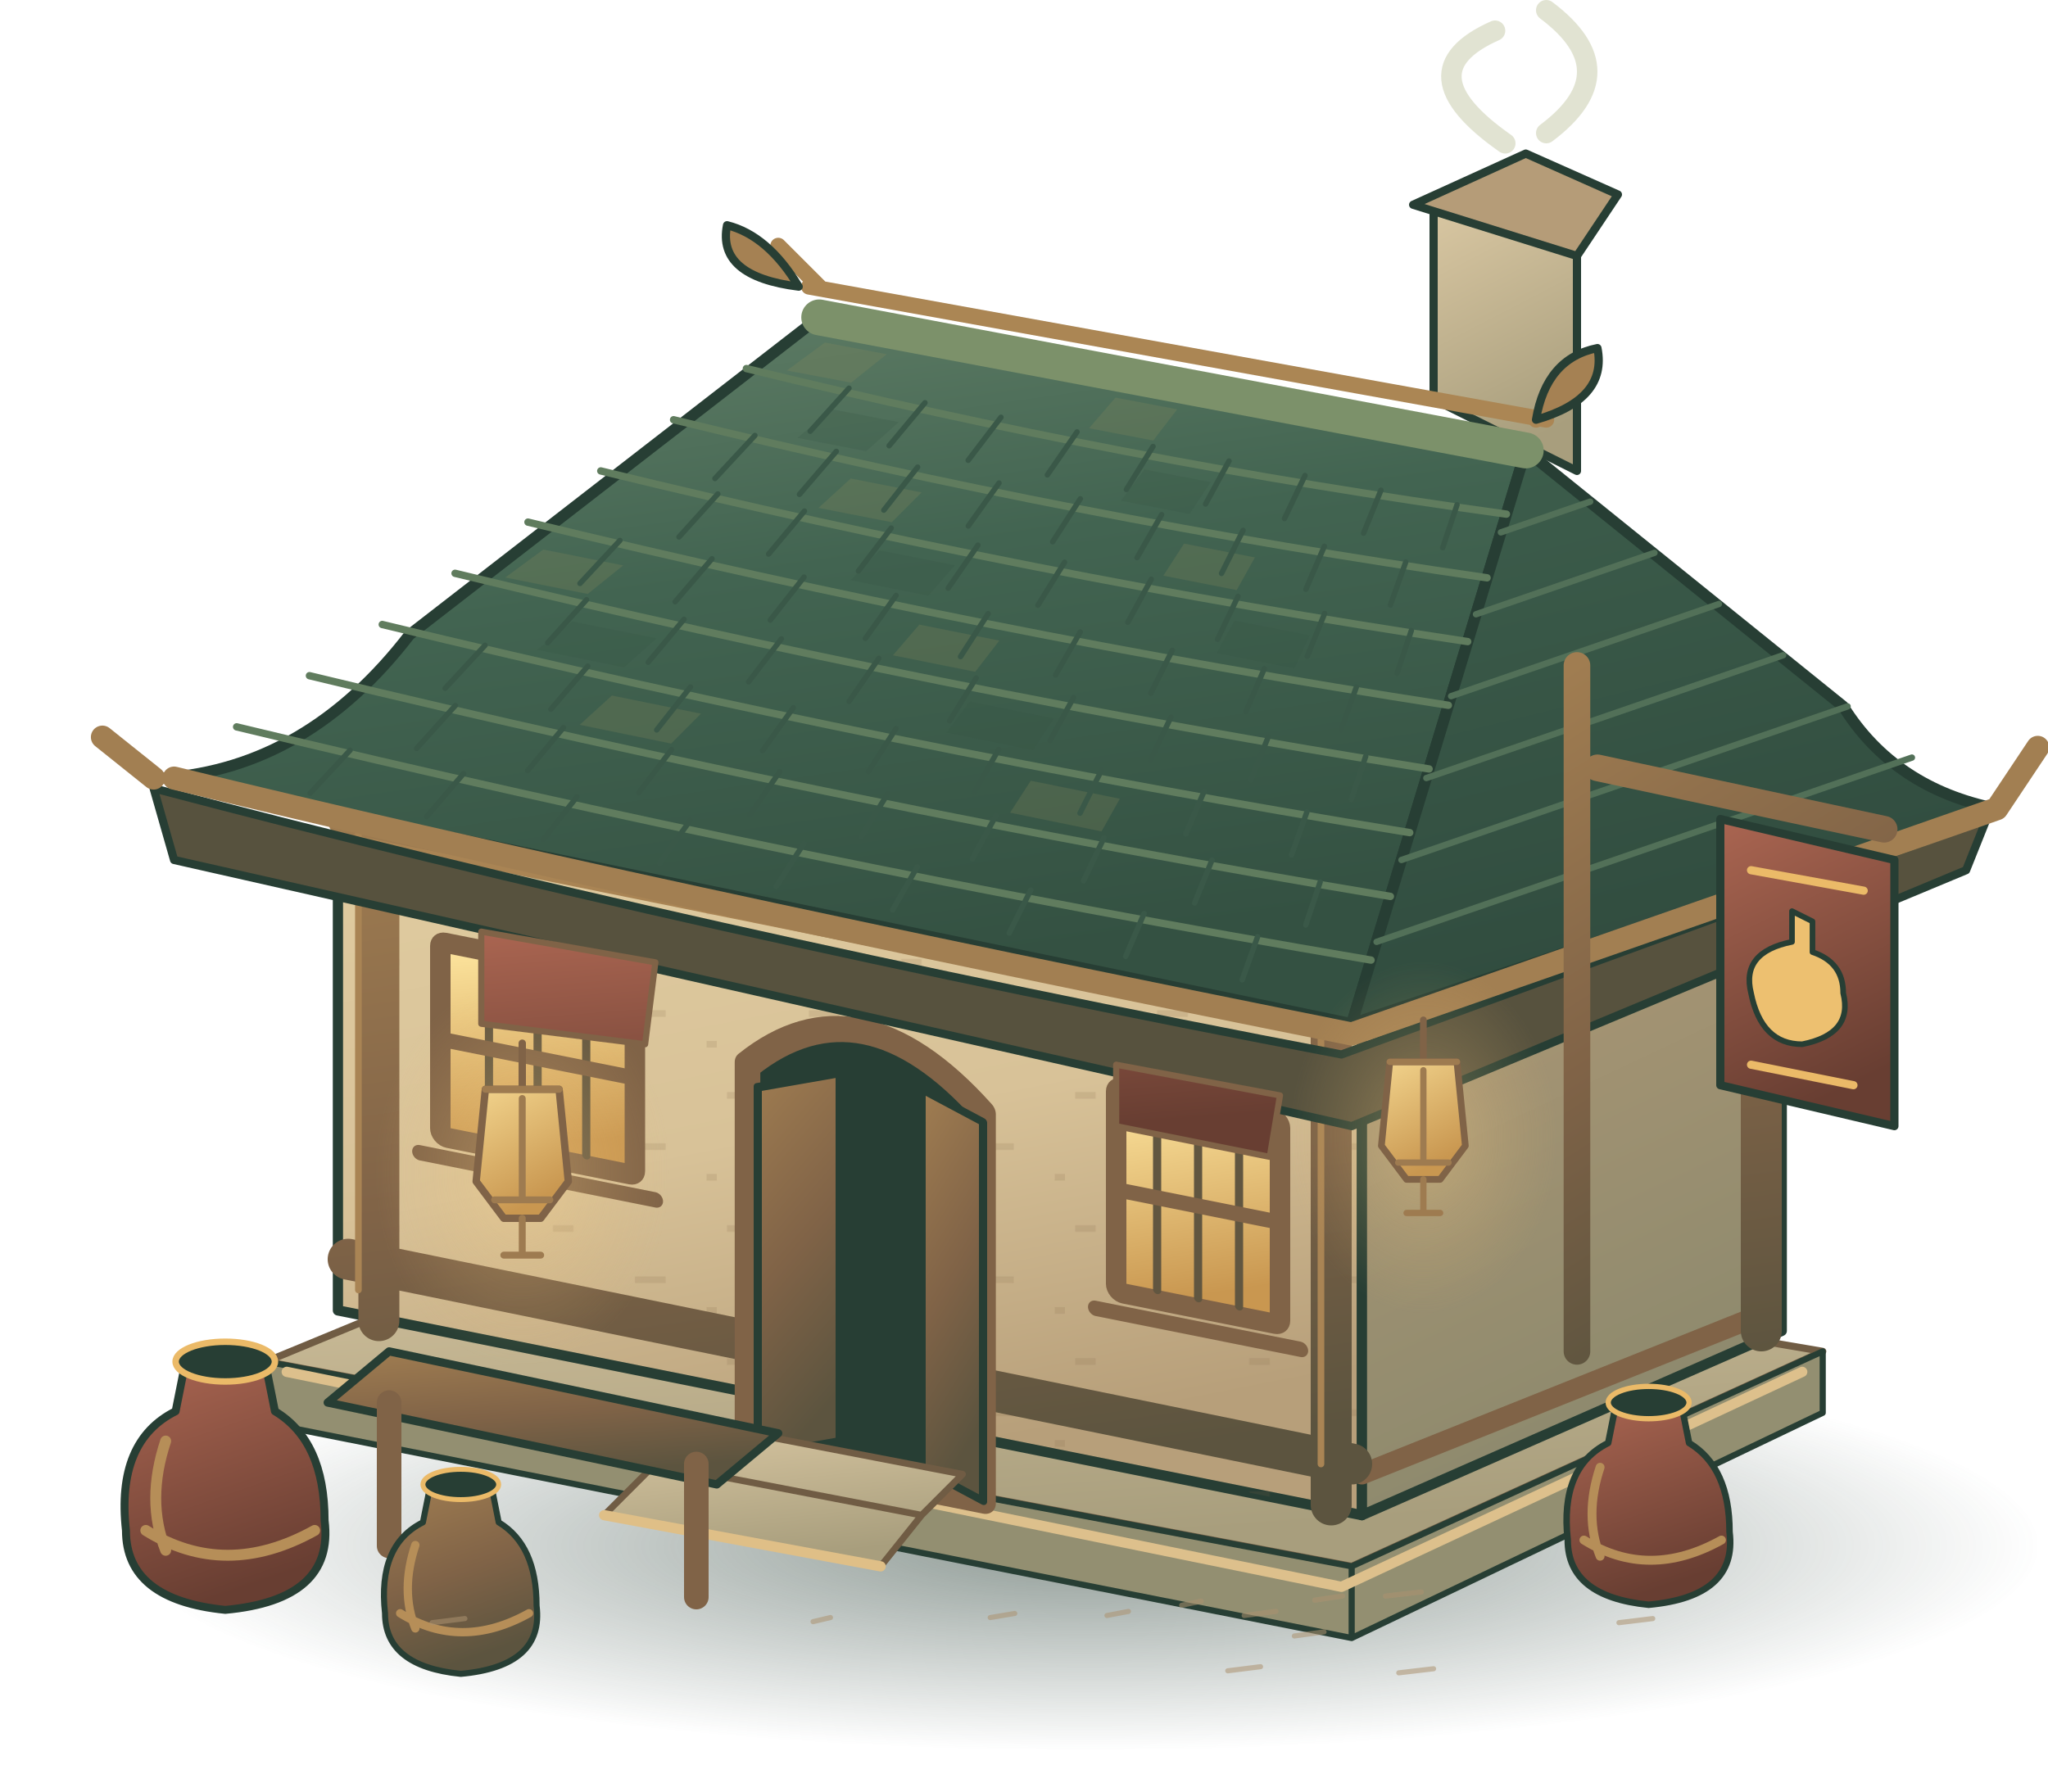
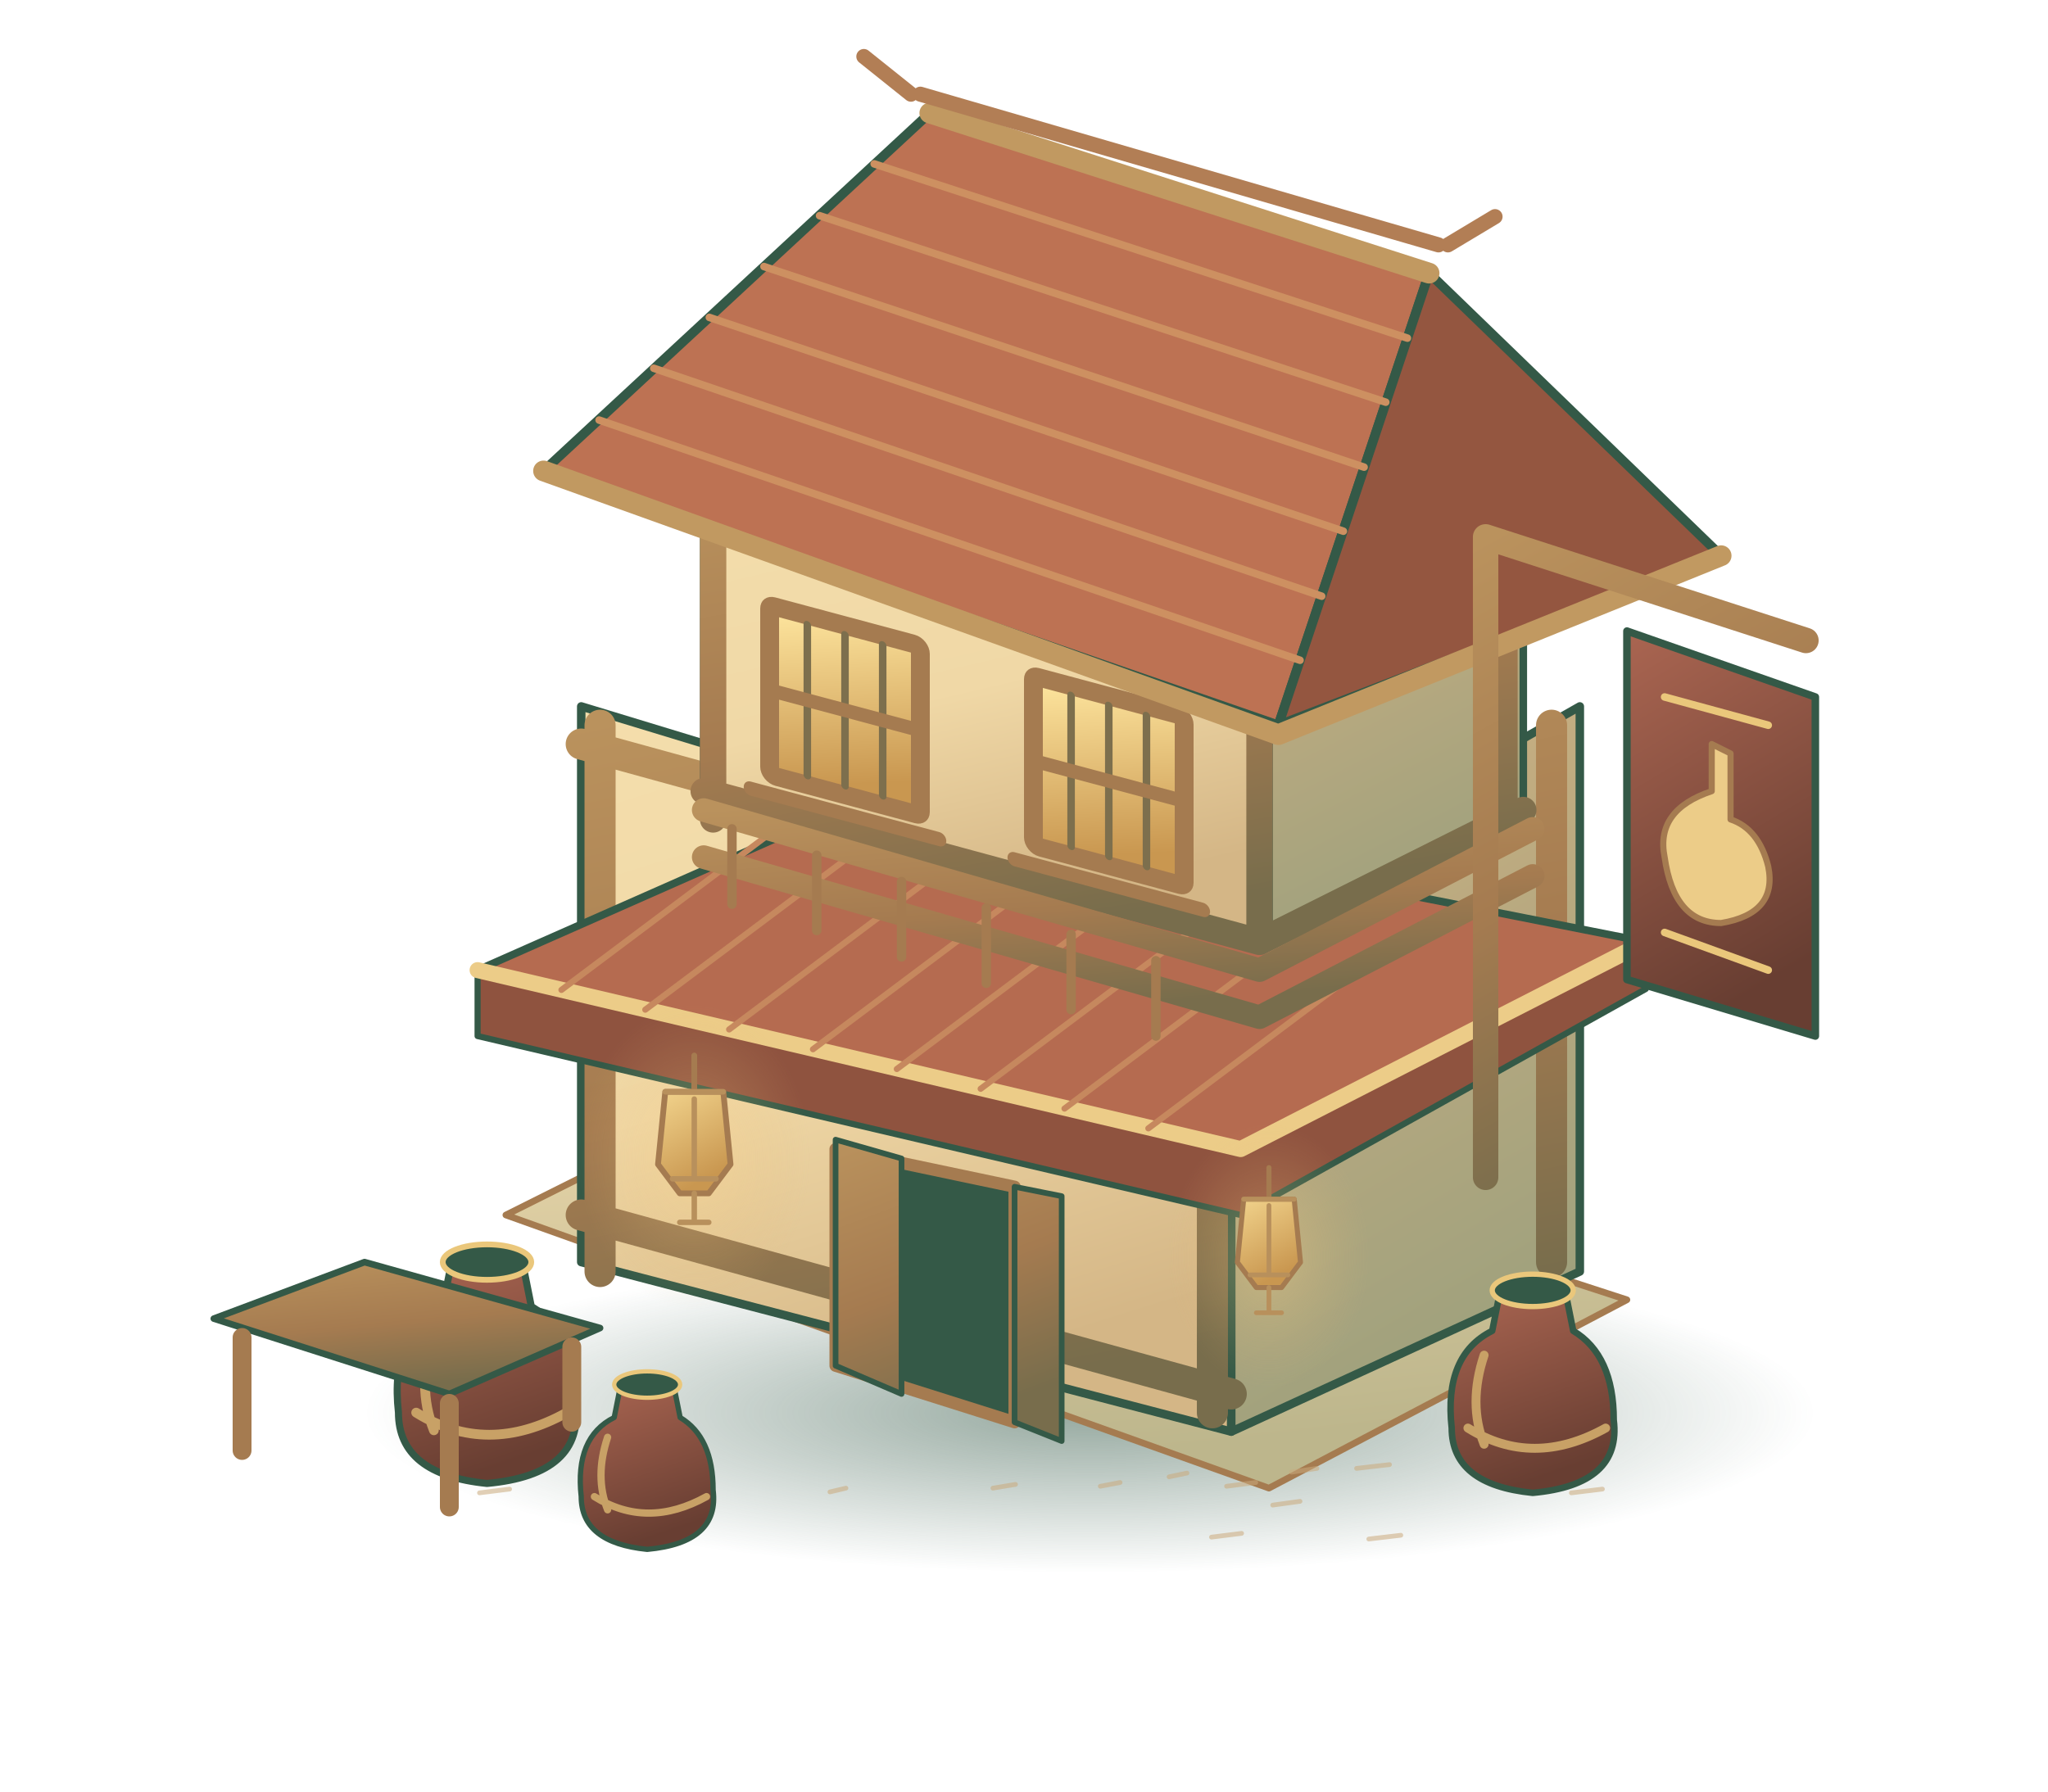
<svg xmlns="http://www.w3.org/2000/svg" width="400" height="350" viewBox="0 0 200 175">
  <defs>
    <linearGradient id="tavern-roof" x1="0" y1="0" x2=".28" y2="1">
-       <stop offset="0%" stop-color="#648169" />
-       <stop offset="45%" stop-color="#426451" />
-       <stop offset="100%" stop-color="#345142" />
+       <stop offset="0%" stop-color="#6f8e71" />
+       <stop offset="45%" stop-color="#52775d" />
+       <stop offset="100%" stop-color="#436852" />
    </linearGradient>
    <linearGradient id="tavern-roof_side" x1="0" y1="0" x2=".28" y2="1">
-       <stop offset="0%" stop-color="#3d5e4c" />
-       <stop offset="100%" stop-color="#304b3e" />
+       <stop offset="0%" stop-color="#4d7259" />
+       <stop offset="100%" stop-color="#3e644f" />
    </linearGradient>
    <linearGradient id="tavern-wall" x1="0" y1="0" x2=".28" y2="1">
-       <stop offset="0%" stop-color="#e1cda1" />
-       <stop offset="55%" stop-color="#d8c298" />
-       <stop offset="100%" stop-color="#b79f7a" />
+       <stop offset="0%" stop-color="#f4deac" />
+       <stop offset="55%" stop-color="#f0d8a6" />
+       <stop offset="100%" stop-color="#d4b686" />
    </linearGradient>
    <linearGradient id="tavern-wall_side" x1="0" y1="0" x2=".28" y2="1">
-       <stop offset="0%" stop-color="#b39a76" />
-       <stop offset="100%" stop-color="#8c896d" />
+       <stop offset="0%" stop-color="#d0b182" />
+       <stop offset="100%" stop-color="#9fa17d" />
    </linearGradient>
    <linearGradient id="tavern-wood" x1="0" y1="0" x2=".28" y2="1">
-       <stop offset="0%" stop-color="#a07d51" />
-       <stop offset="55%" stop-color="#806347" />
-       <stop offset="100%" stop-color="#5c543f" />
+       <stop offset="0%" stop-color="#ba925d" />
+       <stop offset="55%" stop-color="#a57b50" />
+       <stop offset="100%" stop-color="#786d4c" />
    </linearGradient>
    <linearGradient id="tavern-canvas" x1="0" y1="0" x2=".28" y2="1">
-       <stop offset="0%" stop-color="#e0cca2" />
-       <stop offset="45%" stop-color="#c3b58e" />
-       <stop offset="100%" stop-color="#af9572" />
+       <stop offset="0%" stop-color="#f3ddad" />
+       <stop offset="45%" stop-color="#daca9c" />
+       <stop offset="100%" stop-color="#cdac7e" />
    </linearGradient>
    <linearGradient id="tavern-canvas_side" x1="0" y1="0" x2=".28" y2="1">
-       <stop offset="0%" stop-color="#aea884" />
-       <stop offset="100%" stop-color="#787b62" />
+       <stop offset="0%" stop-color="#c4bd92" />
+       <stop offset="100%" stop-color="#8a9373" />
    </linearGradient>
    <linearGradient id="tavern-earth" x1="0" y1="0" x2=".28" y2="1">
-       <stop offset="0%" stop-color="#949878" />
-       <stop offset="100%" stop-color="#675942" />
+       <stop offset="0%" stop-color="#a9ac85" />
+       <stop offset="100%" stop-color="#85714d" />
    </linearGradient>
    <linearGradient id="tavern-stone" x1="0" y1="0" x2=".28" y2="1">
-       <stop offset="0%" stop-color="#d9c7a2" />
-       <stop offset="100%" stop-color="#a89e7d" />
+       <stop offset="0%" stop-color="#edd9ad" />
+       <stop offset="100%" stop-color="#bdb68c" />
    </linearGradient>
    <linearGradient id="tavern-cloth" x1="0" y1="0" x2=".28" y2="1">
-       <stop offset="0%" stop-color="#eec173" />
-       <stop offset="100%" stop-color="#c99e5d" />
+       <stop offset="0%" stop-color="#edcd83" />
+       <stop offset="100%" stop-color="#d4af6d" />
    </linearGradient>
    <linearGradient id="tavern-red" x1="0" y1="0" x2=".28" y2="1">
      <stop offset="0%" stop-color="#aa6551" />
      <stop offset="100%" stop-color="#683e32" />
    </linearGradient>
    <linearGradient id="tavern-light" x1="0" y1="0" x2=".28" y2="1">
      <stop offset="0%" stop-color="#ffe7a0" />
      <stop offset="100%" stop-color="#c99750" />
    </linearGradient>
    <radialGradient id="tavern-glow">
      <stop stop-color="#ffd68a" stop-opacity=".34" />
      <stop offset="1" stop-color="#e2b570" stop-opacity="0" />
    </radialGradient>
    <radialGradient id="tavern-shadow">
-       <stop stop-color="#273e34" stop-opacity=".52" />
-       <stop offset=".58" stop-color="#273e34" stop-opacity=".22" />
-       <stop offset="1" stop-color="#273e34" stop-opacity="0" />
+       <stop stop-color="#345947" stop-opacity=".52" />
+       <stop offset=".58" stop-color="#345947" stop-opacity=".22" />
+       <stop offset="1" stop-color="#345947" stop-opacity="0" />
    </radialGradient>
    <pattern id="tavern-grain" width="18" height="16" patternUnits="userSpaceOnUse">
-       <path d="M1 2Q9 4 17 1M0 9Q7 7 18 11M4 15Q11 12 16 15" fill="none" stroke="#ebba68" stroke-width=".55" opacity=".19" />
+       <path d="M1 2Q9 4 17 1M0 9Q7 7 18 11M4 15Q11 12 16 15" fill="none" stroke="#eac77b" stroke-width=".55" opacity=".19" />
    </pattern>
    <pattern id="tavern-plaster" width="17" height="13" patternUnits="userSpaceOnUse">
-       <path d="M3 3h2M11 8h3M1 11h1" stroke="#806347" opacity=".16" stroke-width=".65" />
+       <path d="M3 3h2M11 8h3M1 11h1" stroke="#a57b50" opacity=".16" stroke-width=".65" />
    </pattern>
  </defs>
-   <g stroke-linejoin="round" stroke-linecap="round">
-     <ellipse cx="106" cy="151" rx="93" ry="20" fill="url(#tavern-shadow)" />
-     <path d="M26 133L132 153L178 132L72 114Z" fill="url(#tavern-stone)" stroke="#705c44" stroke-width="0.7" stroke-linejoin="round" stroke-linecap="round" />
-     <path d="M26 133V139L132 160V153ZM132 153L178 132V138L132 160Z" fill="#938f71" stroke="#273e34" stroke-width="0.6" stroke-linejoin="round" stroke-linecap="round" />
-     <path d="M28 134L131 155L176 134" fill="none" stroke="#ddc08c" stroke-width="1" stroke-linejoin="round" stroke-linecap="round" />
-     <path d="M33 77L133 97V148L33 128Z" fill="url(#tavern-wall)" stroke="#273e34" stroke-width="1" stroke-linejoin="round" stroke-linecap="round" />
-     <path d="M33 77L133 97V148L33 128Z" fill="url(#tavern-plaster)" stroke="none" stroke-width="1" stroke-linejoin="round" stroke-linecap="round" />
-     <path d="M133 97L174 79V130L133 148Z" fill="url(#tavern-wall_side)" stroke="#273e34" stroke-width="1" stroke-linejoin="round" stroke-linecap="round" />
-     <path d="M133 103L174 86M133 144L173 128" fill="none" stroke="#806347" stroke-width="2" stroke-linejoin="round" stroke-linecap="round" />
-     <path d="M34 80L132 99M34 123L132 143M37 79V129M130 98V147M172 81V130" fill="none" stroke="url(#tavern-wood)" stroke-width="4" stroke-linejoin="round" stroke-linecap="round" />
-     <path d="M35 81V126M129 100V143M35 82L129 101" fill="none" stroke="#a98454" stroke-width="0.65" stroke-linejoin="round" stroke-linecap="round" />
-     <g transform="translate(38,81) skewY(11.31)">
-       <g transform="translate(5,10)">
-         <rect width="19" height="19" rx=".6" fill="url(#tavern-light)" stroke="#806347" stroke-width="2" />
-         <path d="M4.75 1V18" fill="none" stroke="#615640" stroke-width="0.8" stroke-linejoin="round" stroke-linecap="round" />
-         <path d="M9.5 1V18" fill="none" stroke="#615640" stroke-width="0.8" stroke-linejoin="round" stroke-linecap="round" />
-         <path d="M14.25 1V18" fill="none" stroke="#615640" stroke-width="0.8" stroke-linejoin="round" stroke-linecap="round" />
-         <path d="M1 9.5H18M-2 21H21" fill="none" stroke="#806347" stroke-width="1.5" stroke-linejoin="round" stroke-linecap="round" />
+   <g transform="translate(8,0) scale(.92)" stroke-linejoin="round" stroke-linecap="round">
+     <ellipse cx="107" cy="150" rx="78" ry="17" fill="url(#tavern-shadow)" />
+     <path d="M45 129L126 158L164 138L81 111Z" fill="url(#tavern-stone)" stroke="#a57b50" stroke-width="0.7" stroke-linejoin="round" stroke-linecap="round" />
+     <path d="M53 75L122 96V152L53 134Z" fill="url(#tavern-wall)" stroke="#345947" stroke-width="0.9" stroke-linejoin="round" stroke-linecap="round" />
+     <path d="M122 96L159 75V135L122 152Z" fill="url(#tavern-wall_side)" stroke="#345947" stroke-width="0.9" stroke-linejoin="round" stroke-linecap="round" />
+     <path d="M53 79L122 98M53 129L122 148M55 77V135M120 97V150M156 77V134" fill="none" stroke="url(#tavern-wood)" stroke-width="3.3" stroke-linejoin="round" stroke-linecap="round" />
+     <path d="M42 103L123 122L166 100L85 84Z" fill="#b56b50" stroke="#345947" stroke-width="0.8" stroke-linejoin="round" stroke-linecap="round" />
+     <path d="M42 103L123 122L166 100V105L123 129L42 110Z" fill="#8f533f" stroke="#345947" stroke-width="0.65" stroke-linejoin="round" stroke-linecap="round" />
+     <path d="M42 103L123 122L166 100" fill="none" stroke="#eccc88" stroke-width="1.7" stroke-linejoin="round" stroke-linecap="round" />
+     <path d="M50.9 105.1l28 -21" fill="none" stroke="#c6885e" stroke-width="0.65" stroke-linejoin="round" stroke-linecap="round" />
+     <path d="M59.8 107.2l28 -21" fill="none" stroke="#c6885e" stroke-width="0.65" stroke-linejoin="round" stroke-linecap="round" />
+     <path d="M68.7 109.3l28 -21" fill="none" stroke="#c6885e" stroke-width="0.65" stroke-linejoin="round" stroke-linecap="round" />
+     <path d="M77.6 111.4l28 -21" fill="none" stroke="#c6885e" stroke-width="0.65" stroke-linejoin="round" stroke-linecap="round" />
+     <path d="M86.5 113.5l28 -21" fill="none" stroke="#c6885e" stroke-width="0.65" stroke-linejoin="round" stroke-linecap="round" />
+     <path d="M95.4 115.6l28 -21" fill="none" stroke="#c6885e" stroke-width="0.65" stroke-linejoin="round" stroke-linecap="round" />
+     <path d="M104.3 117.7l28 -21" fill="none" stroke="#c6885e" stroke-width="0.65" stroke-linejoin="round" stroke-linecap="round" />
+     <path d="M113.2 119.8l28 -21" fill="none" stroke="#c6885e" stroke-width="0.65" stroke-linejoin="round" stroke-linecap="round" />
+     <path d="M66 50L126 68V100L66 85Z" fill="url(#tavern-wall)" stroke="#345947" stroke-width="0.8" stroke-linejoin="round" stroke-linecap="round" />
+     <path d="M126 68L153 51V88L126 100Z" fill="url(#tavern-wall_side)" stroke="#345947" stroke-width="0.8" stroke-linejoin="round" stroke-linecap="round" />
+     <path d="M67 51V87M125 68V100M151 53V88M66 84L125 100L153 86" fill="none" stroke="url(#tavern-wood)" stroke-width="2.8" stroke-linejoin="round" stroke-linecap="round" />
+     <g transform="translate(72,55) skewY(15)">
+       <g transform="translate(1,9)">
+         <rect width="16" height="18" rx=".6" fill="url(#tavern-light)" stroke="#a57b50" stroke-width="2" />
+         <path d="M4.0 1V17" fill="none" stroke="#7d6f4d" stroke-width="0.8" stroke-linejoin="round" stroke-linecap="round" />
+         <path d="M8.0 1V17" fill="none" stroke="#7d6f4d" stroke-width="0.8" stroke-linejoin="round" stroke-linecap="round" />
+         <path d="M12.0 1V17" fill="none" stroke="#7d6f4d" stroke-width="0.8" stroke-linejoin="round" stroke-linecap="round" />
+         <path d="M1 9.0H15M-2 20H18" fill="none" stroke="#a57b50" stroke-width="1.5" stroke-linejoin="round" stroke-linecap="round" />
      </g>
-       <path d="M35 54V16Q46 5 58 16V54Z" fill="#273e34" stroke="#806347" stroke-width="2.5" stroke-linejoin="round" stroke-linecap="round" />
-       <path d="M36 54V18L44 15V51Z" fill="url(#tavern-wood)" stroke="#273e34" stroke-width="0.8" stroke-linejoin="round" stroke-linecap="round" />
-       <path d="M58 17V54L52 52V15Z" fill="url(#tavern-wood)" stroke="#273e34" stroke-width="0.8" stroke-linejoin="round" stroke-linecap="round" />
-       <g transform="translate(71,11)">
-         <rect width="16" height="20" rx=".6" fill="url(#tavern-light)" stroke="#806347" stroke-width="2" />
-         <path d="M4.0 1V19" fill="none" stroke="#615640" stroke-width="0.8" stroke-linejoin="round" stroke-linecap="round" />
-         <path d="M8.0 1V19" fill="none" stroke="#615640" stroke-width="0.8" stroke-linejoin="round" stroke-linecap="round" />
-         <path d="M12.0 1V19" fill="none" stroke="#615640" stroke-width="0.8" stroke-linejoin="round" stroke-linecap="round" />
-         <path d="M1 10.0H15M-2 22H18" fill="none" stroke="#806347" stroke-width="1.5" stroke-linejoin="round" stroke-linecap="round" />
+       <g transform="translate(29,9)">
+         <rect width="16" height="18" rx=".6" fill="url(#tavern-light)" stroke="#a57b50" stroke-width="2" />
+         <path d="M4.0 1V17" fill="none" stroke="#7d6f4d" stroke-width="0.8" stroke-linejoin="round" stroke-linecap="round" />
+         <path d="M8.0 1V17" fill="none" stroke="#7d6f4d" stroke-width="0.8" stroke-linejoin="round" stroke-linecap="round" />
+         <path d="M12.0 1V17" fill="none" stroke="#7d6f4d" stroke-width="0.8" stroke-linejoin="round" stroke-linecap="round" />
+         <path d="M1 9.0H15M-2 20H18" fill="none" stroke="#a57b50" stroke-width="1.5" stroke-linejoin="round" stroke-linecap="round" />
      </g>
    </g>
-     <path d="M68 139L94 144L90 148L64 143ZM64 143L90 148L86 153L59 148Z" fill="url(#tavern-stone)" stroke="#705c44" stroke-width="0.65" stroke-linejoin="round" stroke-linecap="round" />
-     <path d="M59 148L86 153" fill="none" stroke="#dfbf87" stroke-width="1" stroke-linejoin="round" stroke-linecap="round" />
-     <path d="M140 39V20L154 23V46Z" fill="url(#tavern-stone)" stroke="#273e34" stroke-width="0.8" stroke-linejoin="round" stroke-linecap="round" />
-     <path d="M138 20L149 15L158 19L154 25Z" fill="#b59c78" stroke="#273e34" stroke-width="0.8" stroke-linejoin="round" stroke-linecap="round" />
-     <path d="M147 14Q137 7 146 3M151 13Q159 7 151 1" fill="none" stroke="#aab07f" stroke-width="2" stroke-linejoin="round" stroke-linecap="round" opacity=".35" />
-     <g transform="translate(0,0) scale(1)">
-       <path d="M15 77Q68 91 131 103L194 80L192 85L132 110L17 84Z" fill="#57523e" stroke="#273e34" stroke-width="0.8" stroke-linejoin="round" stroke-linecap="round" />
-       <path d="M16 76Q30 75 40 62L80 31L149 44L132 100Z" fill="url(#tavern-roof)" stroke="#273e34" stroke-width="1.1" stroke-linejoin="round" stroke-linecap="round" />
-       <path d="M149 44L180 69Q185 77 195 79L132 100Z" fill="url(#tavern-roof_side)" stroke="#273e34" stroke-width="1.1" stroke-linejoin="round" stroke-linecap="round" />
-       <path d="M80.56 33.46L86.59 34.60L83.12 37.38L76.85 36.19Z" fill="#8e8b5b" stroke="none" stroke-width="1" stroke-linejoin="round" stroke-linecap="round" opacity=".23" />
-       <path d="M108.93 38.84L114.96 39.98L112.62 43.03L106.35 41.83Z" fill="#8e8b5b" stroke="none" stroke-width="1" stroke-linejoin="round" stroke-linecap="round" opacity=".23" />
-       <path d="M81.30 39.98L87.77 41.23L84.58 44.08L77.87 42.77Z" fill="#365344" stroke="none" stroke-width="1" stroke-linejoin="round" stroke-linecap="round" opacity=".23" />
-       <path d="M111.76 45.85L118.24 47.09L116.17 50.21L109.46 48.91Z" fill="#365344" stroke="none" stroke-width="1" stroke-linejoin="round" stroke-linecap="round" opacity=".23" />
-       <path d="M83.08 46.74L90.00 48.10L87.09 51.01L79.93 49.61Z" fill="#8e8b5b" stroke="none" stroke-width="1" stroke-linejoin="round" stroke-linecap="round" opacity=".23" />
-       <path d="M115.63 53.10L122.55 54.45L120.77 57.64L113.61 56.23Z" fill="#8e8b5b" stroke="none" stroke-width="1" stroke-linejoin="round" stroke-linecap="round" opacity=".23" />
-       <path d="M85.91 53.76L93.27 55.21L90.65 58.19L83.05 56.68Z" fill="#365344" stroke="none" stroke-width="1" stroke-linejoin="round" stroke-linecap="round" opacity=".23" />
-       <path d="M120.55 60.60L127.91 62.06L126.41 65.31L118.81 63.80Z" fill="#365344" stroke="none" stroke-width="1" stroke-linejoin="round" stroke-linecap="round" opacity=".23" />
-       <path d="M53.06 53.68L60.86 55.23L57.39 58.02L49.34 56.41Z" fill="#8e8b5b" stroke="none" stroke-width="1" stroke-linejoin="round" stroke-linecap="round" opacity=".23" />
-       <path d="M89.78 61.01L97.59 62.57L95.24 65.62L87.20 64.01Z" fill="#8e8b5b" stroke="none" stroke-width="1" stroke-linejoin="round" stroke-linecap="round" opacity=".23" />
-       <path d="M55.88 60.69L64.13 62.35L60.94 65.20L52.45 63.48Z" fill="#365344" stroke="none" stroke-width="1" stroke-linejoin="round" stroke-linecap="round" opacity=".23" />
-       <path d="M94.70 68.51L102.95 70.17L100.89 73.29L92.40 71.57Z" fill="#365344" stroke="none" stroke-width="1" stroke-linejoin="round" stroke-linecap="round" opacity=".23" />
-       <path d="M59.76 67.94L68.45 69.71L65.54 72.63L56.61 70.80Z" fill="#8e8b5b" stroke="none" stroke-width="1" stroke-linejoin="round" stroke-linecap="round" opacity=".23" />
-       <path d="M100.66 76.26L109.36 78.02L107.57 81.21L98.64 79.38Z" fill="#8e8b5b" stroke="none" stroke-width="1" stroke-linejoin="round" stroke-linecap="round" opacity=".23" />
-       <path d="M72.89 36.00Q110.00 45.11 147.11 50.22" fill="none" stroke="#607c5e" stroke-width="0.72" stroke-linejoin="round" stroke-linecap="round" />
-       <path d="M82.91 37.92l-3.79 4.2" fill="none" stroke="#3a5848" stroke-width="0.53" stroke-linejoin="round" stroke-linecap="round" />
-       <path d="M90.33 39.34l-3.50 4.2" fill="none" stroke="#3a5848" stroke-width="0.53" stroke-linejoin="round" stroke-linecap="round" />
-       <path d="M97.75 40.76l-3.20 4.2" fill="none" stroke="#3a5848" stroke-width="0.53" stroke-linejoin="round" stroke-linecap="round" />
-       <path d="M105.18 42.19l-2.90 4.2" fill="none" stroke="#3a5848" stroke-width="0.53" stroke-linejoin="round" stroke-linecap="round" />
-       <path d="M112.60 43.61l-2.60 4.2" fill="none" stroke="#3a5848" stroke-width="0.53" stroke-linejoin="round" stroke-linecap="round" />
-       <path d="M120.02 45.03l-2.29 4.2" fill="none" stroke="#3a5848" stroke-width="0.53" stroke-linejoin="round" stroke-linecap="round" />
-       <path d="M127.44 46.45l-2.00 4.2" fill="none" stroke="#3a5848" stroke-width="0.53" stroke-linejoin="round" stroke-linecap="round" />
-       <path d="M134.86 47.88l-1.70 4.2" fill="none" stroke="#3a5848" stroke-width="0.53" stroke-linejoin="round" stroke-linecap="round" />
-       <path d="M142.29 49.30l-1.40 4.2" fill="none" stroke="#3a5848" stroke-width="0.53" stroke-linejoin="round" stroke-linecap="round" />
-       <path d="M65.78 41.00Q105.50 50.72 145.22 56.44" fill="none" stroke="#607c5e" stroke-width="0.72" stroke-linejoin="round" stroke-linecap="round" />
-       <path d="M73.72 42.54l-3.90 4.2" fill="none" stroke="#3a5848" stroke-width="0.53" stroke-linejoin="round" stroke-linecap="round" />
-       <path d="M81.67 44.09l-3.60 4.2" fill="none" stroke="#3a5848" stroke-width="0.53" stroke-linejoin="round" stroke-linecap="round" />
-       <path d="M89.61 45.63l-3.30 4.2" fill="none" stroke="#3a5848" stroke-width="0.53" stroke-linejoin="round" stroke-linecap="round" />
-       <path d="M97.56 47.18l-3.00 4.2" fill="none" stroke="#3a5848" stroke-width="0.53" stroke-linejoin="round" stroke-linecap="round" />
-       <path d="M105.50 48.72l-2.70 4.2" fill="none" stroke="#3a5848" stroke-width="0.53" stroke-linejoin="round" stroke-linecap="round" />
-       <path d="M113.44 50.27l-2.40 4.2" fill="none" stroke="#3a5848" stroke-width="0.53" stroke-linejoin="round" stroke-linecap="round" />
-       <path d="M121.39 51.81l-2.10 4.2" fill="none" stroke="#3a5848" stroke-width="0.53" stroke-linejoin="round" stroke-linecap="round" />
-       <path d="M129.33 53.36l-1.80 4.2" fill="none" stroke="#3a5848" stroke-width="0.53" stroke-linejoin="round" stroke-linecap="round" />
-       <path d="M137.28 54.90l-1.50 4.2" fill="none" stroke="#3a5848" stroke-width="0.53" stroke-linejoin="round" stroke-linecap="round" />
-       <path d="M58.67 46.00Q101.00 56.33 143.33 62.67" fill="none" stroke="#607c5e" stroke-width="0.72" stroke-linejoin="round" stroke-linecap="round" />
-       <path d="M70.10 48.25l-3.79 4.2" fill="none" stroke="#3a5848" stroke-width="0.53" stroke-linejoin="round" stroke-linecap="round" />
-       <path d="M78.56 49.92l-3.50 4.2" fill="none" stroke="#3a5848" stroke-width="0.53" stroke-linejoin="round" stroke-linecap="round" />
-       <path d="M87.03 51.58l-3.20 4.2" fill="none" stroke="#3a5848" stroke-width="0.53" stroke-linejoin="round" stroke-linecap="round" />
-       <path d="M95.50 53.25l-2.90 4.2" fill="none" stroke="#3a5848" stroke-width="0.53" stroke-linejoin="round" stroke-linecap="round" />
-       <path d="M103.96 54.92l-2.60 4.2" fill="none" stroke="#3a5848" stroke-width="0.53" stroke-linejoin="round" stroke-linecap="round" />
-       <path d="M112.43 56.58l-2.29 4.2" fill="none" stroke="#3a5848" stroke-width="0.53" stroke-linejoin="round" stroke-linecap="round" />
-       <path d="M120.90 58.25l-2.00 4.2" fill="none" stroke="#3a5848" stroke-width="0.53" stroke-linejoin="round" stroke-linecap="round" />
-       <path d="M129.36 59.92l-1.70 4.2" fill="none" stroke="#3a5848" stroke-width="0.53" stroke-linejoin="round" stroke-linecap="round" />
-       <path d="M137.83 61.58l-1.40 4.2" fill="none" stroke="#3a5848" stroke-width="0.53" stroke-linejoin="round" stroke-linecap="round" />
-       <path d="M51.56 51.00Q96.50 61.94 141.44 68.89" fill="none" stroke="#607c5e" stroke-width="0.72" stroke-linejoin="round" stroke-linecap="round" />
-       <path d="M60.54 52.79l-3.90 4.2" fill="none" stroke="#3a5848" stroke-width="0.53" stroke-linejoin="round" stroke-linecap="round" />
-       <path d="M69.53 54.58l-3.60 4.2" fill="none" stroke="#3a5848" stroke-width="0.53" stroke-linejoin="round" stroke-linecap="round" />
-       <path d="M78.52 56.37l-3.30 4.2" fill="none" stroke="#3a5848" stroke-width="0.53" stroke-linejoin="round" stroke-linecap="round" />
-       <path d="M87.51 58.16l-3.00 4.2" fill="none" stroke="#3a5848" stroke-width="0.53" stroke-linejoin="round" stroke-linecap="round" />
-       <path d="M96.50 59.94l-2.70 4.2" fill="none" stroke="#3a5848" stroke-width="0.53" stroke-linejoin="round" stroke-linecap="round" />
-       <path d="M105.49 61.73l-2.40 4.2" fill="none" stroke="#3a5848" stroke-width="0.53" stroke-linejoin="round" stroke-linecap="round" />
-       <path d="M114.48 63.52l-2.10 4.2" fill="none" stroke="#3a5848" stroke-width="0.53" stroke-linejoin="round" stroke-linecap="round" />
-       <path d="M123.47 65.31l-1.80 4.2" fill="none" stroke="#3a5848" stroke-width="0.53" stroke-linejoin="round" stroke-linecap="round" />
-       <path d="M132.46 67.10l-1.50 4.2" fill="none" stroke="#3a5848" stroke-width="0.53" stroke-linejoin="round" stroke-linecap="round" />
-       <path d="M44.44 56.00Q92.00 67.56 139.56 75.11" fill="none" stroke="#607c5e" stroke-width="0.72" stroke-linejoin="round" stroke-linecap="round" />
-       <path d="M57.28 58.58l-3.79 4.2" fill="none" stroke="#3a5848" stroke-width="0.53" stroke-linejoin="round" stroke-linecap="round" />
-       <path d="M66.80 60.49l-3.50 4.2" fill="none" stroke="#3a5848" stroke-width="0.53" stroke-linejoin="round" stroke-linecap="round" />
-       <path d="M76.31 62.40l-3.20 4.2" fill="none" stroke="#3a5848" stroke-width="0.53" stroke-linejoin="round" stroke-linecap="round" />
-       <path d="M85.82 64.31l-2.90 4.2" fill="none" stroke="#3a5848" stroke-width="0.53" stroke-linejoin="round" stroke-linecap="round" />
-       <path d="M95.33 66.22l-2.60 4.2" fill="none" stroke="#3a5848" stroke-width="0.53" stroke-linejoin="round" stroke-linecap="round" />
-       <path d="M104.84 68.14l-2.29 4.2" fill="none" stroke="#3a5848" stroke-width="0.53" stroke-linejoin="round" stroke-linecap="round" />
-       <path d="M114.35 70.05l-2.00 4.2" fill="none" stroke="#3a5848" stroke-width="0.53" stroke-linejoin="round" stroke-linecap="round" />
-       <path d="M123.86 71.96l-1.70 4.2" fill="none" stroke="#3a5848" stroke-width="0.53" stroke-linejoin="round" stroke-linecap="round" />
-       <path d="M133.37 73.87l-1.40 4.2" fill="none" stroke="#3a5848" stroke-width="0.53" stroke-linejoin="round" stroke-linecap="round" />
-       <path d="M37.33 61.00Q87.50 73.17 137.67 81.33" fill="none" stroke="#607c5e" stroke-width="0.72" stroke-linejoin="round" stroke-linecap="round" />
-       <path d="M47.37 63.03l-3.90 4.2" fill="none" stroke="#3a5848" stroke-width="0.53" stroke-linejoin="round" stroke-linecap="round" />
-       <path d="M57.40 65.07l-3.60 4.2" fill="none" stroke="#3a5848" stroke-width="0.53" stroke-linejoin="round" stroke-linecap="round" />
-       <path d="M67.43 67.10l-3.30 4.2" fill="none" stroke="#3a5848" stroke-width="0.53" stroke-linejoin="round" stroke-linecap="round" />
-       <path d="M77.47 69.13l-3.00 4.2" fill="none" stroke="#3a5848" stroke-width="0.53" stroke-linejoin="round" stroke-linecap="round" />
-       <path d="M87.50 71.17l-2.70 4.2" fill="none" stroke="#3a5848" stroke-width="0.53" stroke-linejoin="round" stroke-linecap="round" />
-       <path d="M97.53 73.20l-2.40 4.2" fill="none" stroke="#3a5848" stroke-width="0.53" stroke-linejoin="round" stroke-linecap="round" />
-       <path d="M107.57 75.23l-2.10 4.2" fill="none" stroke="#3a5848" stroke-width="0.53" stroke-linejoin="round" stroke-linecap="round" />
-       <path d="M117.60 77.27l-1.80 4.2" fill="none" stroke="#3a5848" stroke-width="0.53" stroke-linejoin="round" stroke-linecap="round" />
-       <path d="M127.63 79.30l-1.50 4.2" fill="none" stroke="#3a5848" stroke-width="0.53" stroke-linejoin="round" stroke-linecap="round" />
-       <path d="M30.22 66.00Q83.00 78.78 135.78 87.56" fill="none" stroke="#607c5e" stroke-width="0.72" stroke-linejoin="round" stroke-linecap="round" />
-       <path d="M44.47 68.91l-3.79 4.2" fill="none" stroke="#3a5848" stroke-width="0.53" stroke-linejoin="round" stroke-linecap="round" />
-       <path d="M55.03 71.07l-3.50 4.2" fill="none" stroke="#3a5848" stroke-width="0.53" stroke-linejoin="round" stroke-linecap="round" />
-       <path d="M65.58 73.22l-3.20 4.2" fill="none" stroke="#3a5848" stroke-width="0.53" stroke-linejoin="round" stroke-linecap="round" />
-       <path d="M76.14 75.38l-2.90 4.2" fill="none" stroke="#3a5848" stroke-width="0.53" stroke-linejoin="round" stroke-linecap="round" />
-       <path d="M86.69 77.53l-2.60 4.2" fill="none" stroke="#3a5848" stroke-width="0.53" stroke-linejoin="round" stroke-linecap="round" />
-       <path d="M97.25 79.69l-2.29 4.2" fill="none" stroke="#3a5848" stroke-width="0.53" stroke-linejoin="round" stroke-linecap="round" />
-       <path d="M107.81 81.84l-2.00 4.2" fill="none" stroke="#3a5848" stroke-width="0.53" stroke-linejoin="round" stroke-linecap="round" />
-       <path d="M118.36 84.00l-1.70 4.2" fill="none" stroke="#3a5848" stroke-width="0.53" stroke-linejoin="round" stroke-linecap="round" />
-       <path d="M128.92 86.15l-1.40 4.2" fill="none" stroke="#3a5848" stroke-width="0.53" stroke-linejoin="round" stroke-linecap="round" />
-       <path d="M23.11 71.00Q78.50 84.39 133.89 93.78" fill="none" stroke="#607c5e" stroke-width="0.72" stroke-linejoin="round" stroke-linecap="round" />
-       <path d="M34.19 73.28l-3.90 4.2" fill="none" stroke="#3a5848" stroke-width="0.53" stroke-linejoin="round" stroke-linecap="round" />
-       <path d="M45.27 75.56l-3.60 4.2" fill="none" stroke="#3a5848" stroke-width="0.53" stroke-linejoin="round" stroke-linecap="round" />
-       <path d="M56.34 77.83l-3.30 4.2" fill="none" stroke="#3a5848" stroke-width="0.53" stroke-linejoin="round" stroke-linecap="round" />
-       <path d="M67.42 80.11l-3.00 4.2" fill="none" stroke="#3a5848" stroke-width="0.53" stroke-linejoin="round" stroke-linecap="round" />
-       <path d="M78.50 82.39l-2.70 4.2" fill="none" stroke="#3a5848" stroke-width="0.53" stroke-linejoin="round" stroke-linecap="round" />
-       <path d="M89.58 84.67l-2.40 4.2" fill="none" stroke="#3a5848" stroke-width="0.53" stroke-linejoin="round" stroke-linecap="round" />
-       <path d="M100.66 86.94l-2.10 4.2" fill="none" stroke="#3a5848" stroke-width="0.53" stroke-linejoin="round" stroke-linecap="round" />
-       <path d="M111.73 89.22l-1.80 4.2" fill="none" stroke="#3a5848" stroke-width="0.53" stroke-linejoin="round" stroke-linecap="round" />
-       <path d="M122.81 91.50l-1.50 4.2" fill="none" stroke="#3a5848" stroke-width="0.53" stroke-linejoin="round" stroke-linecap="round" />
-       <path d="M155.29 49.00L146.57 52.00" fill="none" stroke="#527058" stroke-width="0.62" stroke-linejoin="round" stroke-linecap="round" />
-       <path d="M161.57 54.00L144.14 60.00" fill="none" stroke="#527058" stroke-width="0.62" stroke-linejoin="round" stroke-linecap="round" />
-       <path d="M167.86 59.00L141.71 68.00" fill="none" stroke="#527058" stroke-width="0.62" stroke-linejoin="round" stroke-linecap="round" />
-       <path d="M174.14 64.00L139.29 76.00" fill="none" stroke="#527058" stroke-width="0.62" stroke-linejoin="round" stroke-linecap="round" />
-       <path d="M180.43 69.00L136.86 84.00" fill="none" stroke="#527058" stroke-width="0.62" stroke-linejoin="round" stroke-linecap="round" />
-       <path d="M186.71 74.00L134.43 92.00" fill="none" stroke="#527058" stroke-width="0.62" stroke-linejoin="round" stroke-linecap="round" />
-       <path d="M17 76Q62 87 132 101L195 79M15 76L10 72M195 79L199 73" fill="none" stroke="#a27f52" stroke-width="2.25" stroke-linejoin="round" stroke-linecap="round" />
-       <path d="M80 31L149 44" fill="none" stroke="#7c916a" stroke-width="3.5" stroke-linejoin="round" stroke-linecap="round" />
-       <path d="M79 28L151 41M80 28L76 24M150 41L154 38" fill="none" stroke="#ab8654" stroke-width="1.55" stroke-linejoin="round" stroke-linecap="round" />
-       <path d="M78 28Q70 27 71 22Q75 23 78 28M150 41Q157 39 156 34Q151 35 150 41" fill="#a58153" stroke="#273e34" stroke-width="0.8" stroke-linejoin="round" stroke-linecap="round" />
+     <path d="M49 50L90 12L143 29L127 77Z" fill="#bd7253" stroke="#345947" stroke-width="1" stroke-linejoin="round" stroke-linecap="round" />
+     <path d="M143 29L174 59L127 77Z" fill="#945640" stroke="#345947" stroke-width="1" stroke-linejoin="round" stroke-linecap="round" />
+     <path d="M84.1 17.4L140.7 35.9" fill="none" stroke="#cd9061" stroke-width="0.8" stroke-linejoin="round" stroke-linecap="round" />
+     <path d="M78.3 22.9L138.4 42.7" fill="none" stroke="#cd9061" stroke-width="0.8" stroke-linejoin="round" stroke-linecap="round" />
+     <path d="M72.4 28.3L136.1 49.6" fill="none" stroke="#cd9061" stroke-width="0.8" stroke-linejoin="round" stroke-linecap="round" />
+     <path d="M66.6 33.7L133.9 56.4" fill="none" stroke="#cd9061" stroke-width="0.8" stroke-linejoin="round" stroke-linecap="round" />
+     <path d="M60.7 39.1L131.6 63.3" fill="none" stroke="#cd9061" stroke-width="0.8" stroke-linejoin="round" stroke-linecap="round" />
+     <path d="M54.9 44.6L129.3 70.1" fill="none" stroke="#cd9061" stroke-width="0.8" stroke-linejoin="round" stroke-linecap="round" />
+     <path d="M49 50L127 78L174 59M90 12L143 29" fill="none" stroke="#c19961" stroke-width="2.2" stroke-linejoin="round" stroke-linecap="round" />
+     <path d="M89 10L144 26M88 10L83 6M145 26L150 23" fill="none" stroke="#b27e55" stroke-width="1.6" stroke-linejoin="round" stroke-linecap="round" />
+     <path d="M66 86L125 103L154 88M66 91L125 108L154 93" fill="none" stroke="url(#tavern-wood)" stroke-width="2.5" stroke-linejoin="round" stroke-linecap="round" />
+     <path d="M69 88.0v8" fill="none" stroke="#a57b50" stroke-width="1" stroke-linejoin="round" stroke-linecap="round" />
+     <path d="M78 90.8v8" fill="none" stroke="#a57b50" stroke-width="1" stroke-linejoin="round" stroke-linecap="round" />
+     <path d="M87 93.6v8" fill="none" stroke="#a57b50" stroke-width="1" stroke-linejoin="round" stroke-linecap="round" />
+     <path d="M96 96.4v8" fill="none" stroke="#a57b50" stroke-width="1" stroke-linejoin="round" stroke-linecap="round" />
+     <path d="M105 99.2v8" fill="none" stroke="#a57b50" stroke-width="1" stroke-linejoin="round" stroke-linecap="round" />
+     <path d="M114 102.0v8" fill="none" stroke="#a57b50" stroke-width="1" stroke-linejoin="round" stroke-linecap="round" />
+     <path d="M80 145V122L99 126V151Z" fill="#345947" stroke="#a57b50" stroke-width="1.3" stroke-linejoin="round" stroke-linecap="round" />
+     <path d="M80 121L87 123V148L80 145ZM99 126L104 127V153L99 151Z" fill="url(#tavern-wood)" stroke="#345947" stroke-width="0.6" stroke-linejoin="round" stroke-linecap="round" />
+     <path d="M149 125V57L183 68" fill="none" stroke="url(#tavern-wood)" stroke-width="2.7" stroke-linejoin="round" stroke-linecap="round" />
+     <path d="M164 67L184 74V110L164 104Z" fill="url(#tavern-red)" stroke="#345947" stroke-width="0.8" stroke-linejoin="round" stroke-linecap="round" />
+     <path d="M168 74L179 77M168 99L179 103" fill="none" stroke="#eac77b" stroke-width="0.8" stroke-linejoin="round" stroke-linecap="round" />
+     <path d="M173 79v5q-6 2 -5 7q1 7 6 7q6 -1 5 -6q-1 -4 -4 -5v-7Z" fill="#eccc88" stroke="#a57b50" stroke-width="0.65" stroke-linejoin="round" stroke-linecap="round" />
+     <g transform="translate(43,134) scale(0.94)">
+       <path d="M-4 0L-5 5Q-11 8 -10 17Q-10 24 0 25Q11 24 10 16Q10 8 5 5L4 0Z" fill="url(#tavern-red)" stroke="#345947" stroke-width="0.8" stroke-linejoin="round" stroke-linecap="round" />
+       <ellipse cx="0" cy="0" rx="5" ry="2" fill="#345947" stroke="#eac77b" stroke-width=".65" />
+       <path d="M-6 8Q-8 14 -6 19M-8 17Q0 22 9 17" fill="none" stroke="#c8a166" stroke-width="1.1" stroke-linejoin="round" stroke-linecap="round" />
    </g>
-     <path d="M154 65V132M156 75L184 81" fill="none" stroke="url(#tavern-wood)" stroke-width="2.6" stroke-linejoin="round" stroke-linecap="round" />
-     <path d="M168 80L185 84V110L168 106Z" fill="url(#tavern-red)" stroke="#273e34" stroke-width="0.8" stroke-linejoin="round" stroke-linecap="round" />
-     <path d="M171 85L182 87M171 104L181 106" fill="none" stroke="#ebba68" stroke-width="0.8" stroke-linejoin="round" stroke-linecap="round" />
-     <path d="M175 89v3q-5 1 -4 5q1 5 5 5q5 -1 4 -5q0 -3 -3 -4v-3Z" fill="#edc070" stroke="#273e34" stroke-width="0.55" stroke-linejoin="round" stroke-linecap="round" />
-     <path d="M38 132L76 140L70 145L32 137Z" fill="url(#tavern-wood)" stroke="#273e34" stroke-width="0.8" stroke-linejoin="round" stroke-linecap="round" />
-     <path d="M38 137V151M68 143V156" fill="none" stroke="#806347" stroke-width="2.4" stroke-linejoin="round" stroke-linecap="round" />
-     <g transform="translate(22,133) scale(0.97)">
-       <path d="M-4 0L-5 5Q-11 8 -10 17Q-10 24 0 25Q11 24 10 16Q10 8 5 5L4 0Z" fill="url(#tavern-red)" stroke="#273e34" stroke-width="0.8" stroke-linejoin="round" stroke-linecap="round" />
-       <ellipse cx="0" cy="0" rx="5" ry="2" fill="#273e34" stroke="#ebba68" stroke-width=".65" />
-       <path d="M-6 8Q-8 14 -6 19M-8 17Q0 22 9 17" fill="none" stroke="#b68e58" stroke-width="1.1" stroke-linejoin="round" stroke-linecap="round" />
+     <g transform="translate(60,147) scale(0.7)">
+       <path d="M-4 0L-5 5Q-11 8 -10 17Q-10 24 0 25Q11 24 10 16Q10 8 5 5L4 0Z" fill="url(#tavern-red)" stroke="#345947" stroke-width="0.8" stroke-linejoin="round" stroke-linecap="round" />
+       <ellipse cx="0" cy="0" rx="5" ry="2" fill="#345947" stroke="#eac77b" stroke-width=".65" />
+       <path d="M-6 8Q-8 14 -6 19M-8 17Q0 22 9 17" fill="none" stroke="#c8a166" stroke-width="1.1" stroke-linejoin="round" stroke-linecap="round" />
    </g>
-     <g transform="translate(45,145) scale(0.74)">
-       <path d="M-4 0L-5 5Q-11 8 -10 17Q-10 24 0 25Q11 24 10 16Q10 8 5 5L4 0Z" fill="url(#tavern-wood)" stroke="#273e34" stroke-width="0.8" stroke-linejoin="round" stroke-linecap="round" />
-       <ellipse cx="0" cy="0" rx="5" ry="2" fill="#273e34" stroke="#ebba68" stroke-width=".65" />
-       <path d="M-6 8Q-8 14 -6 19M-8 17Q0 22 9 17" fill="none" stroke="#b68e58" stroke-width="1.1" stroke-linejoin="round" stroke-linecap="round" />
+     <g transform="translate(154,137) scale(0.86)">
+       <path d="M-4 0L-5 5Q-11 8 -10 17Q-10 24 0 25Q11 24 10 16Q10 8 5 5L4 0Z" fill="url(#tavern-red)" stroke="#345947" stroke-width="0.8" stroke-linejoin="round" stroke-linecap="round" />
+       <ellipse cx="0" cy="0" rx="5" ry="2" fill="#345947" stroke="#eac77b" stroke-width=".65" />
+       <path d="M-6 8Q-8 14 -6 19M-8 17Q0 22 9 17" fill="none" stroke="#c8a166" stroke-width="1.1" stroke-linejoin="round" stroke-linecap="round" />
    </g>
-     <g transform="translate(161,137) scale(0.79)">
-       <path d="M-4 0L-5 5Q-11 8 -10 17Q-10 24 0 25Q11 24 10 16Q10 8 5 5L4 0Z" fill="url(#tavern-red)" stroke="#273e34" stroke-width="0.8" stroke-linejoin="round" stroke-linecap="round" />
-       <ellipse cx="0" cy="0" rx="5" ry="2" fill="#273e34" stroke="#ebba68" stroke-width=".65" />
-       <path d="M-6 8Q-8 14 -6 19M-8 17Q0 22 9 17" fill="none" stroke="#b68e58" stroke-width="1.1" stroke-linejoin="round" stroke-linecap="round" />
+     <path d="M14 140L39 148L55 141L30 134Z" fill="url(#tavern-wood)" stroke="#345947" stroke-width="0.7" stroke-linejoin="round" stroke-linecap="round" />
+     <path d="M17 142V154M39 149V160M52 143V151" fill="none" stroke="#a57b50" stroke-width="2" stroke-linejoin="round" stroke-linecap="round" />
+     <g transform="translate(65,119) scale(0.77)">
+       <ellipse cx="0" cy="5" rx="16" ry="21" fill="url(#tavern-glow)" />
+       <path d="M0 -9V-4M-4 -4H4L5 6L2 10H-2L-5 6Z" fill="url(#tavern-light)" stroke="#a57b50" stroke-width="0.8" stroke-linejoin="round" stroke-linecap="round" />
+       <path d="M-4 -4H4M-3 8H3M0 10V14M-2 14H2M0 -3V8" fill="none" stroke="#b8905c" stroke-width="0.75" stroke-linejoin="round" stroke-linecap="round" />
    </g>
-     <g transform="translate(51,110) scale(0.9)">
+     <g transform="translate(126,130) scale(0.67)">
      <ellipse cx="0" cy="5" rx="16" ry="21" fill="url(#tavern-glow)" />
-       <path d="M0 -9V-4M-4 -4H4L5 6L2 10H-2L-5 6Z" fill="url(#tavern-light)" stroke="#806347" stroke-width="0.8" stroke-linejoin="round" stroke-linecap="round" />
-       <path d="M-4 -4H4M-3 8H3M0 10V14M-2 14H2M0 -3V8" fill="none" stroke="#9e7b50" stroke-width="0.75" stroke-linejoin="round" stroke-linecap="round" />
+       <path d="M0 -9V-4M-4 -4H4L5 6L2 10H-2L-5 6Z" fill="url(#tavern-light)" stroke="#a57b50" stroke-width="0.8" stroke-linejoin="round" stroke-linecap="round" />
+       <path d="M-4 -4H4M-3 8H3M0 10V14M-2 14H2M0 -3V8" fill="none" stroke="#b8905c" stroke-width="0.75" stroke-linejoin="round" stroke-linecap="round" />
    </g>
-     <g transform="translate(139,107) scale(0.82)">
-       <ellipse cx="0" cy="5" rx="16" ry="21" fill="url(#tavern-glow)" />
-       <path d="M0 -9V-4M-4 -4H4L5 6L2 10H-2L-5 6Z" fill="url(#tavern-light)" stroke="#806347" stroke-width="0.8" stroke-linejoin="round" stroke-linecap="round" />
-       <path d="M-4 -4H4M-3 8H3M0 10V14M-2 14H2M0 -3V8" fill="none" stroke="#9e7b50" stroke-width="0.75" stroke-linejoin="round" stroke-linecap="round" />
-     </g>
-     <path d="M47 91L64 94L63 102L47 100ZM109 104L125 107L124 113L109 110Z" fill="url(#tavern-red)" stroke="#806347" stroke-width="0.6" stroke-linejoin="round" stroke-linecap="round" />
-     <path d="M121.5 157.8l3.1 -.4" fill="none" stroke="#ac9270" stroke-width="0.5" stroke-linejoin="round" stroke-linecap="round" opacity=".55" />
-     <path d="M136.6 163.4l3.4 -.4" fill="none" stroke="#ac9270" stroke-width="0.5" stroke-linejoin="round" stroke-linecap="round" opacity=".55" />
-     <path d="M79.4 158.4l1.7 -.4" fill="none" stroke="#ac9270" stroke-width="0.5" stroke-linejoin="round" stroke-linecap="round" opacity=".55" />
-     <path d="M108.1 157.8l2.1 -.4" fill="none" stroke="#ac9270" stroke-width="0.5" stroke-linejoin="round" stroke-linecap="round" opacity=".55" />
-     <path d="M42.2 158.5l3.2 -.4" fill="none" stroke="#ac9270" stroke-width="0.5" stroke-linejoin="round" stroke-linecap="round" opacity=".55" />
-     <path d="M126.4 159.8l2.9 -.4" fill="none" stroke="#ac9270" stroke-width="0.5" stroke-linejoin="round" stroke-linecap="round" opacity=".55" />
-     <path d="M119.9 163.2l3.2 -.4" fill="none" stroke="#ac9270" stroke-width="0.5" stroke-linejoin="round" stroke-linecap="round" opacity=".55" />
-     <path d="M96.7 158.0l2.4 -.4" fill="none" stroke="#ac9270" stroke-width="0.5" stroke-linejoin="round" stroke-linecap="round" opacity=".55" />
-     <path d="M115.4 156.8l1.9 -.4" fill="none" stroke="#ac9270" stroke-width="0.5" stroke-linejoin="round" stroke-linecap="round" opacity=".55" />
-     <path d="M135.3 155.9l3.5 -.4" fill="none" stroke="#ac9270" stroke-width="0.5" stroke-linejoin="round" stroke-linecap="round" opacity=".55" />
-     <path d="M158.1 158.5l3.3 -.4" fill="none" stroke="#ac9270" stroke-width="0.5" stroke-linejoin="round" stroke-linecap="round" opacity=".55" />
-     <path d="M128.4 156.3l2.7 -.4" fill="none" stroke="#ac9270" stroke-width="0.5" stroke-linejoin="round" stroke-linecap="round" opacity=".55" />
+     <path d="M121.5 157.8l3.1 -.4" fill="none" stroke="#caaa7b" stroke-width="0.5" stroke-linejoin="round" stroke-linecap="round" opacity=".55" />
+     <path d="M136.6 163.4l3.4 -.4" fill="none" stroke="#caaa7b" stroke-width="0.5" stroke-linejoin="round" stroke-linecap="round" opacity=".55" />
+     <path d="M79.4 158.4l1.7 -.4" fill="none" stroke="#caaa7b" stroke-width="0.5" stroke-linejoin="round" stroke-linecap="round" opacity=".55" />
+     <path d="M108.1 157.8l2.1 -.4" fill="none" stroke="#caaa7b" stroke-width="0.5" stroke-linejoin="round" stroke-linecap="round" opacity=".55" />
+     <path d="M42.2 158.5l3.2 -.4" fill="none" stroke="#caaa7b" stroke-width="0.5" stroke-linejoin="round" stroke-linecap="round" opacity=".55" />
+     <path d="M126.4 159.8l2.9 -.4" fill="none" stroke="#caaa7b" stroke-width="0.5" stroke-linejoin="round" stroke-linecap="round" opacity=".55" />
+     <path d="M119.9 163.2l3.2 -.4" fill="none" stroke="#caaa7b" stroke-width="0.5" stroke-linejoin="round" stroke-linecap="round" opacity=".55" />
+     <path d="M96.7 158.0l2.4 -.4" fill="none" stroke="#caaa7b" stroke-width="0.5" stroke-linejoin="round" stroke-linecap="round" opacity=".55" />
+     <path d="M115.4 156.8l1.9 -.4" fill="none" stroke="#caaa7b" stroke-width="0.5" stroke-linejoin="round" stroke-linecap="round" opacity=".55" />
+     <path d="M135.3 155.9l3.5 -.4" fill="none" stroke="#caaa7b" stroke-width="0.5" stroke-linejoin="round" stroke-linecap="round" opacity=".55" />
+     <path d="M158.1 158.5l3.3 -.4" fill="none" stroke="#caaa7b" stroke-width="0.5" stroke-linejoin="round" stroke-linecap="round" opacity=".55" />
+     <path d="M128.4 156.3l2.7 -.4" fill="none" stroke="#caaa7b" stroke-width="0.5" stroke-linejoin="round" stroke-linecap="round" opacity=".55" />
  </g>
</svg>
